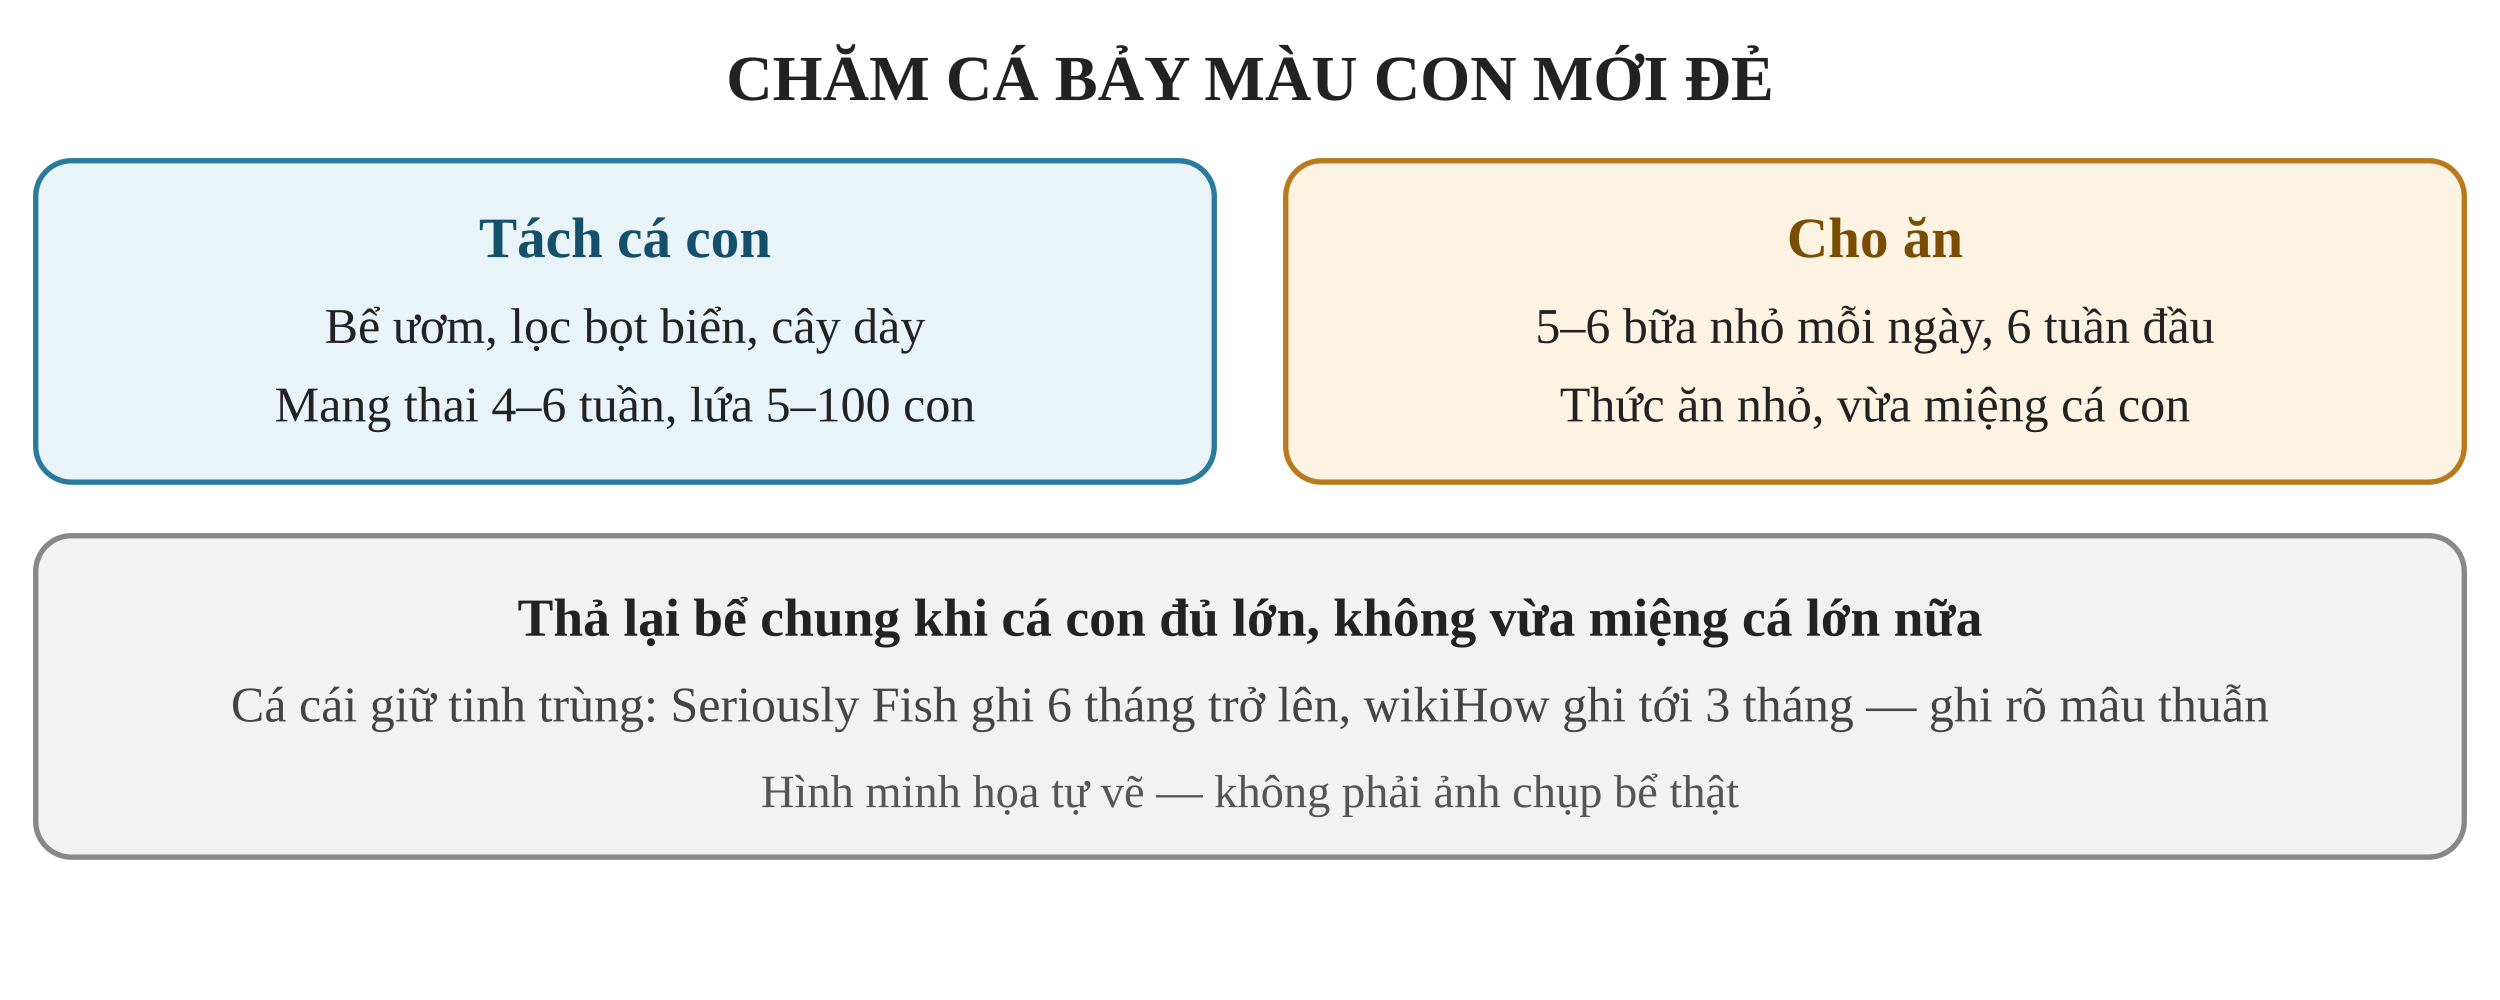
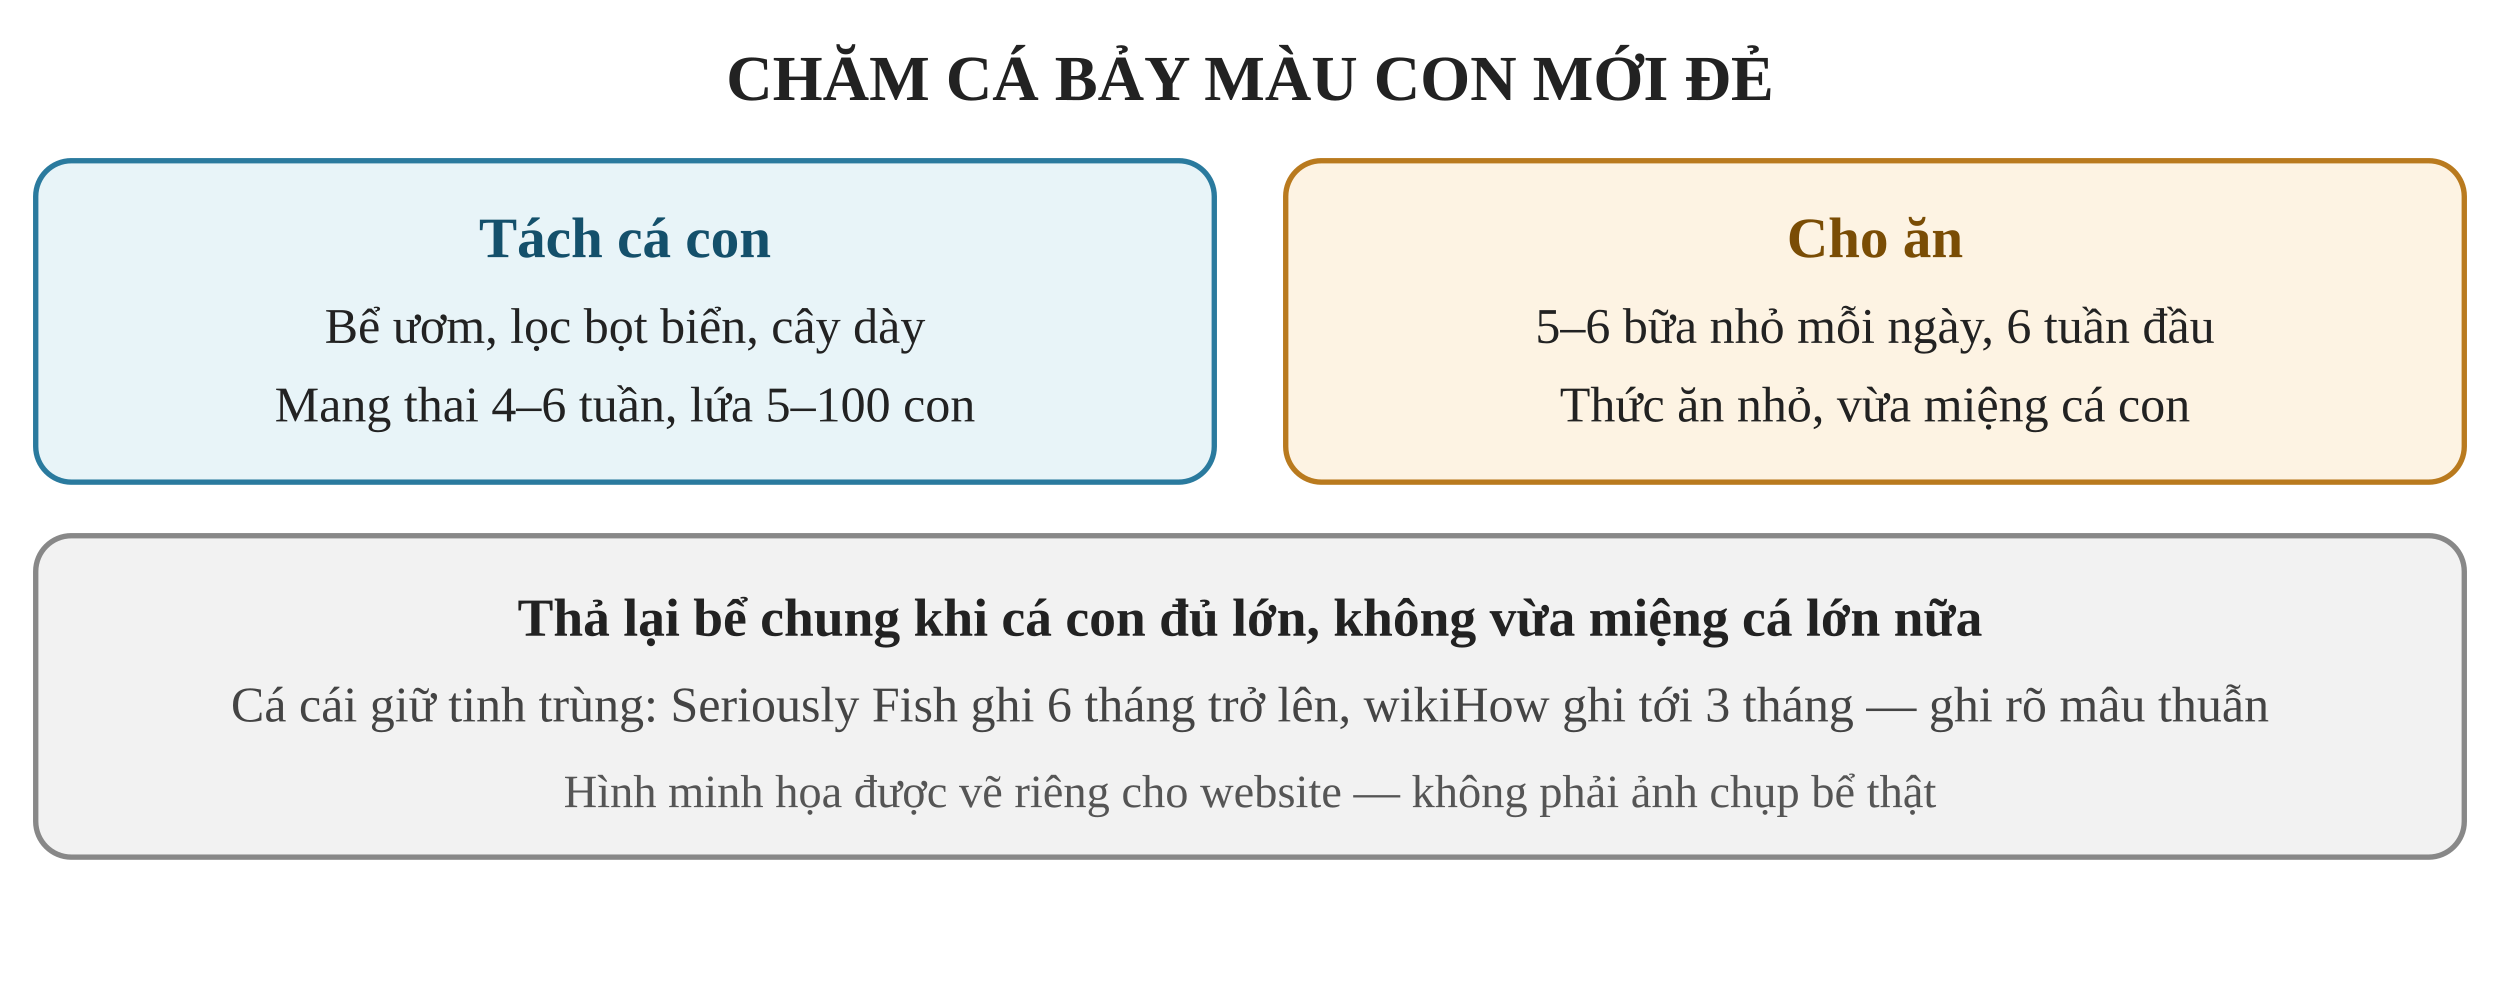
<svg xmlns="http://www.w3.org/2000/svg" width="700" height="280" viewBox="0 0 700 280" role="img">
  <text x="350" y="28" text-anchor="middle" font-size="18" font-weight="bold" fill="#222">CHĂM CÁ BẢY MÀU CON MỚI ĐẺ</text>
  <rect x="10" y="45" width="330" height="90" rx="10" fill="#e8f4f8" stroke="#2a7a9e" stroke-width="1.5" />
  <text x="175" y="72" text-anchor="middle" font-size="16" font-weight="bold" fill="#14506b">Tách cá con</text>
  <text x="175" y="96" text-anchor="middle" font-size="14" fill="#222">Bể ươm, lọc bọt biển, cây dày</text>
  <text x="175" y="118" text-anchor="middle" font-size="14" fill="#222">Mang thai 4–6 tuần, lứa 5–100 con</text>
  <rect x="360" y="45" width="330" height="90" rx="10" fill="#fdf3e3" stroke="#b97a1e" stroke-width="1.5" />
  <text x="525" y="72" text-anchor="middle" font-size="16" font-weight="bold" fill="#7a4d05">Cho ăn</text>
  <text x="525" y="96" text-anchor="middle" font-size="14" fill="#222">5–6 bữa nhỏ mỗi ngày, 6 tuần đầu</text>
  <text x="525" y="118" text-anchor="middle" font-size="14" fill="#222">Thức ăn nhỏ, vừa miệng cá con</text>
  <rect x="10" y="150" width="680" height="90" rx="10" fill="#f2f2f2" stroke="#888" stroke-width="1.5" />
  <text x="350" y="178" text-anchor="middle" font-size="15" font-weight="bold" fill="#222">Thả lại bể chung khi cá con đủ lớn, không vừa miệng cá lớn nữa</text>
  <text x="350" y="202" text-anchor="middle" font-size="14" fill="#444">Cá cái giữ tinh trùng: Seriously Fish ghi 6 tháng trở lên, wikiHow ghi tới 3 tháng — ghi rõ mâu thuẫn</text>
-   <text x="350" y="226" text-anchor="middle" font-size="13" fill="#555">Hình minh họa tự vẽ — không phải ảnh chụp bể thật</text>
+   <text x="350" y="226" text-anchor="middle" font-size="13" fill="#555">Hình minh họa được vẽ riêng cho website — không phải ảnh chụp bể thật</text>
</svg>
